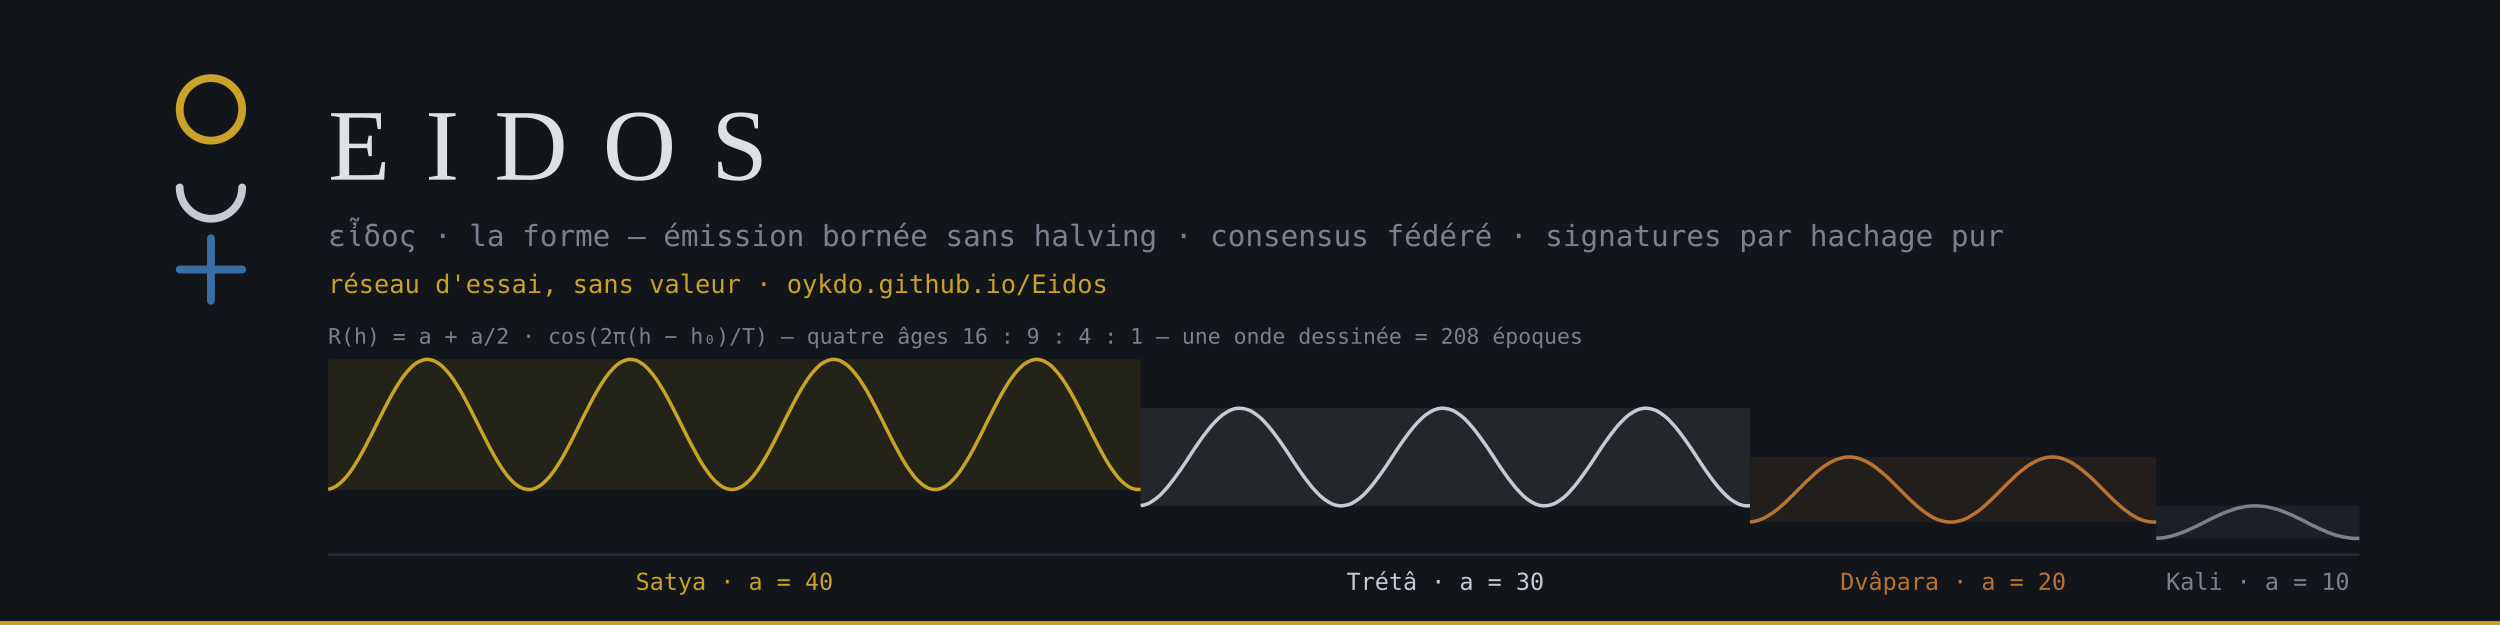
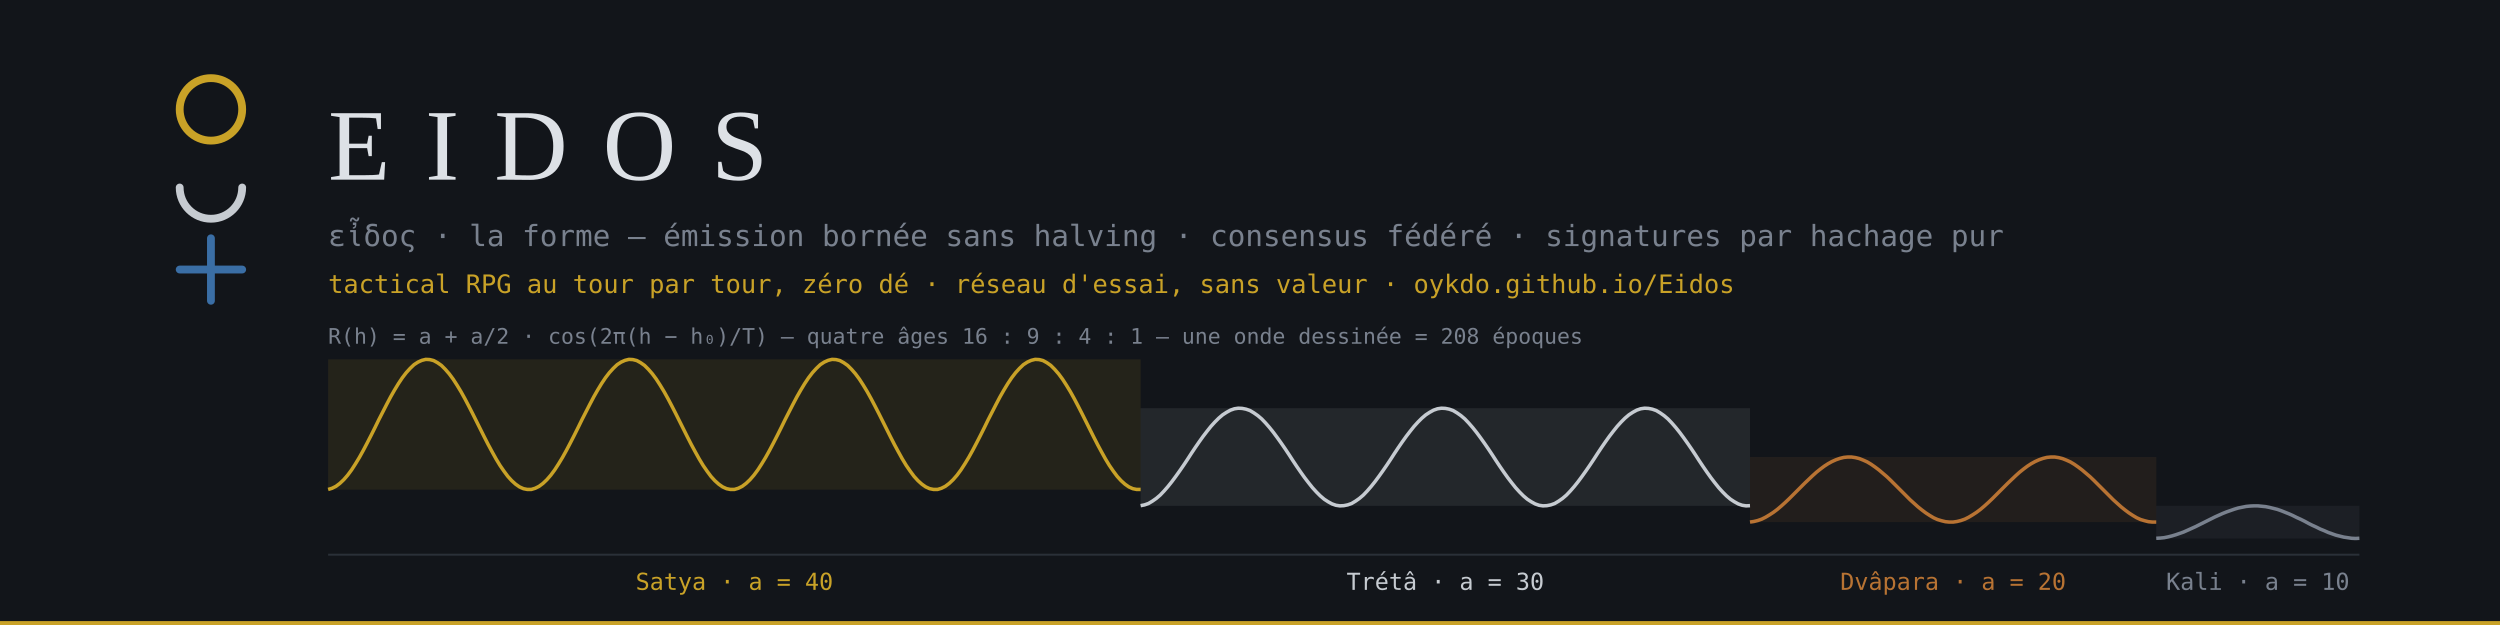
- <svg xmlns="http://www.w3.org/2000/svg" viewBox="0 0 1280 320" role="img" aria-label="Eidos — émission bornée, consensus fédéré, signatures par hachage">
+ <svg xmlns="http://www.w3.org/2000/svg" viewBox="0 0 1280 320" role="img" aria-label="Eidos — émission bornée, consensus fédéré, signatures par hachage, tactical RPG au tour par tour">
  <rect width="1280" height="320" fill="#12151A" />
  <rect x="0" y="318" width="1280" height="2" fill="#C9A227" />
  <g fill="none" stroke-linecap="round" transform="translate(72 34)">
    <circle cx="36" cy="22" r="16" stroke="#C9A227" stroke-width="4" />
    <path d="M20 62 a16 16 0 0 0 32 0" stroke="#C6CBD1" stroke-width="4" />
    <path d="M36 88 v32 M20 104 h32" stroke="#3A6EA5" stroke-width="4" />
  </g>
  <text x="168" y="92" fill="#DDE1E6" font-family="Georgia, 'Times New Roman', serif" font-size="52" font-weight="300" letter-spacing="18">EIDOS</text>
  <text x="168" y="126" fill="#79818E" font-family="ui-monospace, 'IBM Plex Mono', Consolas, monospace" font-size="15">εἶδος · la forme — émission bornée sans halving · consensus fédéré · signatures par hachage pur</text>
-   <text x="168" y="150" fill="#C9A227" font-family="ui-monospace, 'IBM Plex Mono', Consolas, monospace" font-size="13">réseau d'essai, sans valeur · oykdo.github.io/Eidos</text>
+   <text x="168" y="150" fill="#C9A227" font-family="ui-monospace, 'IBM Plex Mono', Consolas, monospace" font-size="13">tactical RPG au tour par tour, zéro dé · réseau d'essai, sans valeur · oykdo.github.io/Eidos</text>
  <text x="168" y="176" fill="#79818E" font-family="ui-monospace, 'IBM Plex Mono', Consolas, monospace" font-size="11">R(h) = a + a/2 · cos(2π(h − h₀)/T) — quatre âges 16 : 9 : 4 : 1 — une onde dessinée = 208 époques</text>
  <line x1="168" y1="284" x2="1208" y2="284" stroke="#2A3038" stroke-width="1" />
  <rect x="168.0" y="184.0" width="416.0" height="66.7" fill="#C9A227" fill-opacity="0.10" />
  <polyline points="168.0,250.6 170.0,250.0 172.0,249.0 174.0,247.5 176.0,245.6 178.0,243.3 180.0,240.6 182.0,237.5 184.0,234.2 186.0,230.6 188.0,226.8 190.0,222.9 192.0,218.9 194.0,214.8 196.0,210.9 198.0,207.0 200.0,203.2 202.0,199.7 204.0,196.4 206.0,193.4 208.0,190.8 210.0,188.6 212.0,186.7 214.0,185.4 216.0,184.5 218.0,184.0 220.0,184.1 222.0,184.6 224.0,185.7 226.0,187.1 228.0,189.1 230.0,191.4 232.0,194.1 234.0,197.2 236.0,200.5 238.0,204.1 240.0,207.9 242.0,211.8 244.0,215.8 246.0,219.8 248.0,223.8 250.0,227.7 252.0,231.4 254.0,235.0 256.0,238.3 258.0,241.2 260.0,243.9 262.0,246.1 264.0,247.9 266.0,249.3 268.0,250.2 270.0,250.6 272.0,250.6 274.0,250.0 276.0,249.0 278.0,247.5 280.0,245.6 282.0,243.3 284.0,240.6 286.0,237.5 288.0,234.2 290.0,230.6 292.0,226.8 294.0,222.9 296.0,218.9 298.0,214.8 300.0,210.9 302.0,207.0 304.0,203.2 306.0,199.7 308.0,196.4 310.0,193.4 312.0,190.8 314.0,188.6 316.0,186.7 318.0,185.4 320.0,184.5 322.0,184.0 324.0,184.1 326.0,184.6 328.0,185.7 330.0,187.1 332.0,189.1 334.0,191.4 336.0,194.1 338.0,197.2 340.0,200.5 342.0,204.1 344.0,207.9 346.0,211.8 348.0,215.8 350.0,219.8 352.0,223.8 354.0,227.7 356.0,231.4 358.0,235.0 360.0,238.3 362.0,241.2 364.0,243.9 366.0,246.1 368.0,247.9 370.0,249.3 372.0,250.2 374.0,250.6 376.0,250.6 378.0,250.0 380.0,249.0 382.0,247.5 384.0,245.6 386.0,243.3 388.0,240.6 390.0,237.5 392.0,234.2 394.0,230.6 396.0,226.8 398.0,222.9 400.0,218.9 402.0,214.8 404.0,210.9 406.0,207.0 408.0,203.2 410.0,199.7 412.0,196.4 414.0,193.4 416.0,190.8 418.0,188.6 420.0,186.7 422.0,185.4 424.0,184.5 426.0,184.0 428.0,184.1 430.0,184.6 432.0,185.7 434.0,187.1 436.0,189.1 438.0,191.4 440.0,194.1 442.0,197.2 444.0,200.5 446.0,204.1 448.0,207.9 450.0,211.8 452.0,215.8 454.0,219.8 456.0,223.8 458.0,227.7 460.0,231.4 462.0,235.0 464.0,238.3 466.0,241.2 468.0,243.9 470.0,246.1 472.0,247.9 474.0,249.3 476.0,250.2 478.0,250.6 480.0,250.6 482.0,250.0 484.0,249.0 486.0,247.5 488.0,245.6 490.0,243.3 492.0,240.6 494.0,237.5 496.0,234.2 498.0,230.6 500.0,226.8 502.0,222.9 504.0,218.9 506.0,214.8 508.0,210.9 510.0,207.0 512.0,203.2 514.0,199.7 516.0,196.4 518.0,193.4 520.0,190.8 522.0,188.6 524.0,186.7 526.0,185.4 528.0,184.5 530.0,184.0 532.0,184.1 534.0,184.6 536.0,185.7 538.0,187.1 540.0,189.1 542.0,191.4 544.0,194.1 546.0,197.2 548.0,200.5 550.0,204.1 552.0,207.9 554.0,211.8 556.0,215.8 558.0,219.8 560.0,223.8 562.0,227.7 564.0,231.4 566.0,235.0 568.0,238.3 570.0,241.2 572.0,243.9 574.0,246.1 576.0,247.9 578.0,249.3 580.0,250.2 582.0,250.6 584.0,250.6" fill="none" stroke="#C9A227" stroke-width="1.8" stroke-linejoin="round" />
  <text x="376.0" y="302" fill="#C9A227" font-family="ui-monospace, 'IBM Plex Mono', Consolas, monospace" font-size="12" text-anchor="middle">Satya · a = 40</text>
  <rect x="584.0" y="209.0" width="312.0" height="50.0" fill="#C6CBD1" fill-opacity="0.10" />
  <polyline points="584.0,258.9 586.0,258.5 588.0,257.8 590.0,256.6 592.0,255.2 594.0,253.5 596.0,251.4 598.0,249.1 600.0,246.6 602.0,243.9 604.0,241.1 606.0,238.2 608.0,235.2 610.0,232.1 612.0,229.1 614.0,226.2 616.0,223.4 618.0,220.8 620.0,218.3 622.0,216.1 624.0,214.1 626.0,212.4 628.0,211.1 630.0,210.0 632.0,209.3 634.0,209.0 636.0,209.1 638.0,209.5 640.0,210.2 642.0,211.4 644.0,212.8 646.0,214.5 648.0,216.6 650.0,218.9 652.0,221.4 654.0,224.1 656.0,226.9 658.0,229.8 660.0,232.8 662.0,235.9 664.0,238.9 666.0,241.8 668.0,244.6 670.0,247.2 672.0,249.7 674.0,251.9 676.0,253.9 678.0,255.6 680.0,256.9 682.0,258.0 684.0,258.7 686.0,259.0 688.0,258.9 690.0,258.5 692.0,257.8 694.0,256.6 696.0,255.2 698.0,253.5 700.0,251.4 702.0,249.1 704.0,246.6 706.0,243.9 708.0,241.1 710.0,238.2 712.0,235.2 714.0,232.1 716.0,229.1 718.0,226.2 720.0,223.4 722.0,220.8 724.0,218.3 726.0,216.1 728.0,214.1 730.0,212.4 732.0,211.1 734.0,210.0 736.0,209.3 738.0,209.0 740.0,209.1 742.0,209.5 744.0,210.2 746.0,211.4 748.0,212.8 750.0,214.5 752.0,216.6 754.0,218.9 756.0,221.4 758.0,224.1 760.0,226.9 762.0,229.8 764.0,232.8 766.0,235.9 768.0,238.9 770.0,241.8 772.0,244.6 774.0,247.2 776.0,249.7 778.0,251.9 780.0,253.9 782.0,255.6 784.0,256.9 786.0,258.0 788.0,258.7 790.0,259.0 792.0,258.9 794.0,258.5 796.0,257.8 798.0,256.6 800.0,255.2 802.0,253.5 804.0,251.4 806.0,249.1 808.0,246.6 810.0,243.9 812.0,241.1 814.0,238.2 816.0,235.2 818.0,232.1 820.0,229.1 822.0,226.2 824.0,223.4 826.0,220.8 828.0,218.3 830.0,216.1 832.0,214.1 834.0,212.4 836.0,211.1 838.0,210.0 840.0,209.3 842.0,209.0 844.0,209.1 846.0,209.5 848.0,210.2 850.0,211.4 852.0,212.8 854.0,214.5 856.0,216.6 858.0,218.9 860.0,221.4 862.0,224.1 864.0,226.9 866.0,229.8 868.0,232.8 870.0,235.9 872.0,238.9 874.0,241.8 876.0,244.6 878.0,247.2 880.0,249.7 882.0,251.9 884.0,253.9 886.0,255.6 888.0,256.9 890.0,258.0 892.0,258.7 894.0,259.0 896.0,258.9" fill="none" stroke="#C6CBD1" stroke-width="1.8" stroke-linejoin="round" />
  <text x="740.0" y="302" fill="#C6CBD1" font-family="ui-monospace, 'IBM Plex Mono', Consolas, monospace" font-size="12" text-anchor="middle">Trétâ · a = 30</text>
  <rect x="896.0" y="234.0" width="208.0" height="33.3" fill="#B87333" fill-opacity="0.10" />
  <polyline points="896.0,267.3 898.0,267.0 900.0,266.5 902.0,265.8 904.0,264.8 906.0,263.6 908.0,262.3 910.0,260.8 912.0,259.1 914.0,257.3 916.0,255.4 918.0,253.4 920.0,251.4 922.0,249.4 924.0,247.4 926.0,245.5 928.0,243.6 930.0,241.8 932.0,240.2 934.0,238.7 936.0,237.4 938.0,236.3 940.0,235.4 942.0,234.7 944.0,234.2 946.0,234.0 948.0,234.0 950.0,234.3 952.0,234.8 954.0,235.6 956.0,236.5 958.0,237.7 960.0,239.1 962.0,240.6 964.0,242.3 966.0,244.0 968.0,245.9 970.0,247.9 972.0,249.9 974.0,251.9 976.0,253.9 978.0,255.9 980.0,257.7 982.0,259.5 984.0,261.1 986.0,262.6 988.0,263.9 990.0,265.1 992.0,266.0 994.0,266.6 996.0,267.1 998.0,267.3 1000.0,267.3 1002.0,267.0 1004.0,266.5 1006.0,265.8 1008.0,264.8 1010.0,263.6 1012.0,262.3 1014.0,260.8 1016.0,259.1 1018.0,257.3 1020.0,255.4 1022.0,253.4 1024.0,251.4 1026.0,249.4 1028.0,247.4 1030.0,245.5 1032.0,243.6 1034.0,241.8 1036.0,240.2 1038.0,238.7 1040.0,237.4 1042.0,236.3 1044.0,235.4 1046.0,234.7 1048.0,234.2 1050.0,234.0 1052.0,234.0 1054.0,234.3 1056.0,234.8 1058.0,235.6 1060.0,236.5 1062.0,237.7 1064.0,239.1 1066.0,240.6 1068.0,242.3 1070.0,244.0 1072.0,245.9 1074.0,247.9 1076.0,249.9 1078.0,251.9 1080.0,253.9 1082.0,255.9 1084.0,257.7 1086.0,259.5 1088.0,261.1 1090.0,262.6 1092.0,263.9 1094.0,265.1 1096.0,266.0 1098.0,266.6 1100.0,267.1 1102.0,267.3 1104.0,267.3" fill="none" stroke="#B87333" stroke-width="1.8" stroke-linejoin="round" />
  <text x="1000.0" y="302" fill="#B87333" font-family="ui-monospace, 'IBM Plex Mono', Consolas, monospace" font-size="12" text-anchor="middle">Dvâpara · a = 20</text>
  <rect x="1104.0" y="259.0" width="104.0" height="16.7" fill="#79818E" fill-opacity="0.10" />
  <polyline points="1104.0,275.6 1106.0,275.5 1108.0,275.3 1110.0,274.9 1112.0,274.4 1114.0,273.8 1116.0,273.1 1118.0,272.4 1120.0,271.5 1122.0,270.6 1124.0,269.7 1126.0,268.7 1128.0,267.7 1130.0,266.7 1132.0,265.7 1134.0,264.7 1136.0,263.8 1138.0,262.9 1140.0,262.1 1142.0,261.4 1144.0,260.7 1146.0,260.1 1148.0,259.7 1150.0,259.3 1152.0,259.1 1154.0,259.0 1156.0,259.0 1158.0,259.2 1160.0,259.4 1162.0,259.8 1164.0,260.3 1166.0,260.8 1168.0,261.5 1170.0,262.3 1172.0,263.1 1174.0,264.0 1176.0,265.0 1178.0,265.9 1180.0,266.9 1182.0,268.0 1184.0,269.0 1186.0,269.9 1188.0,270.9 1190.0,271.7 1192.0,272.6 1194.0,273.3 1196.0,274.0 1198.0,274.5 1200.0,275.0 1202.0,275.3 1204.0,275.6 1206.0,275.7 1208.0,275.6" fill="none" stroke="#79818E" stroke-width="1.8" stroke-linejoin="round" />
  <text x="1156.0" y="302" fill="#79818E" font-family="ui-monospace, 'IBM Plex Mono', Consolas, monospace" font-size="12" text-anchor="middle">Kali · a = 10</text>
</svg>
